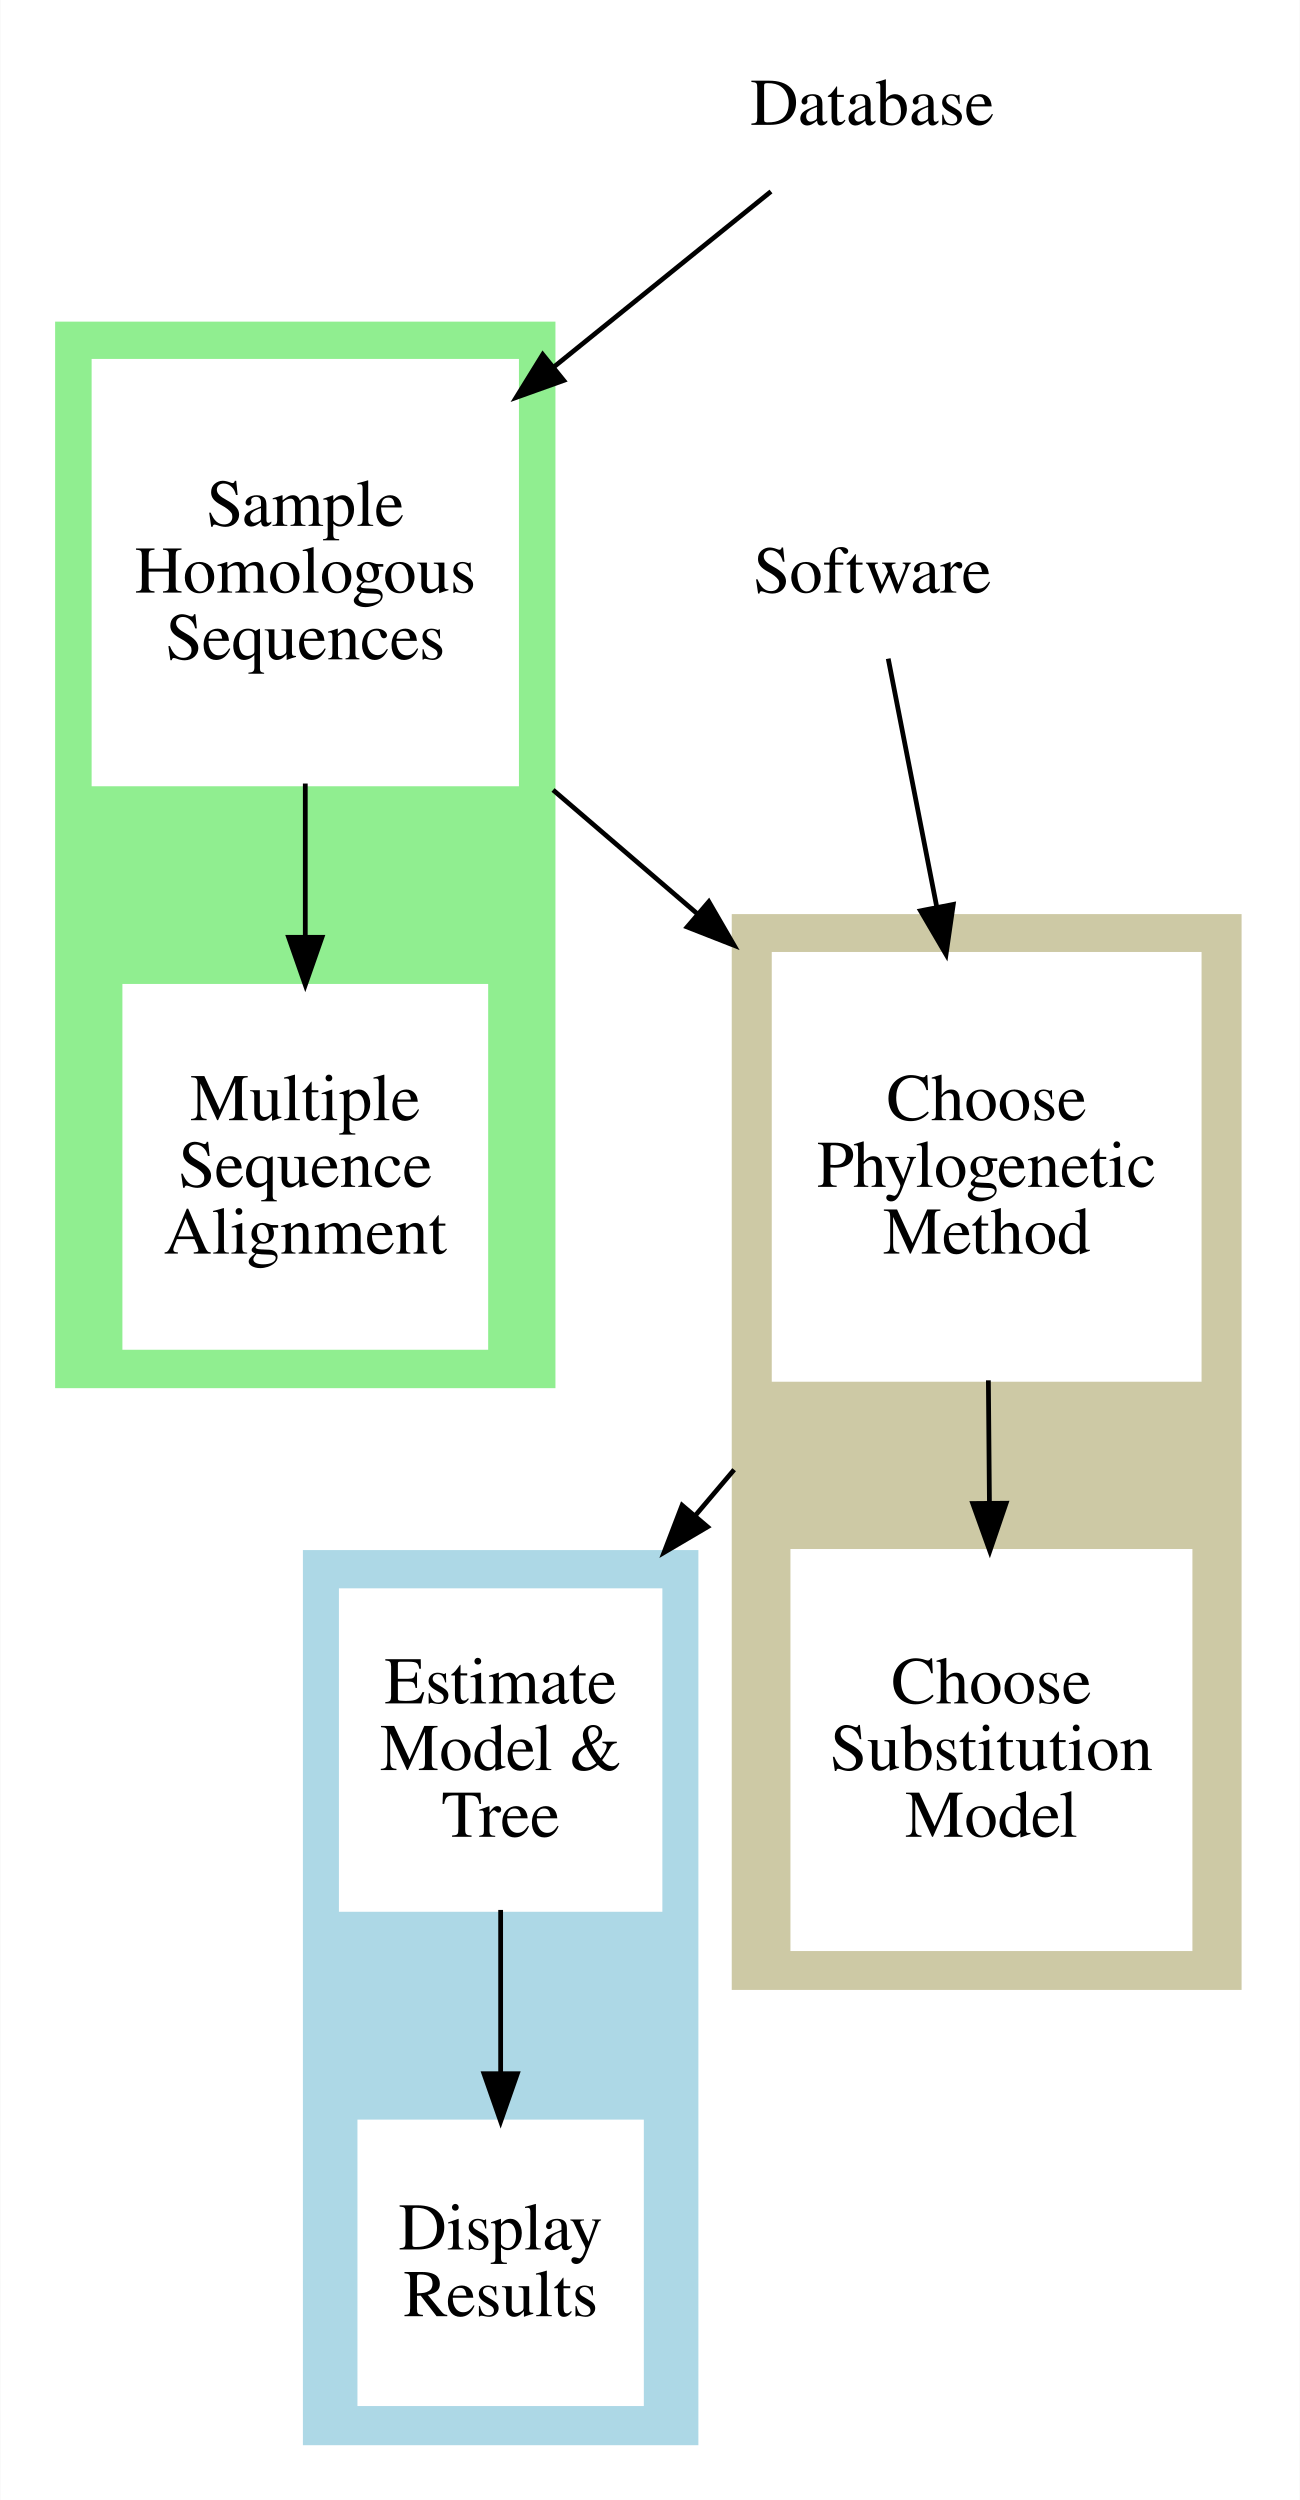
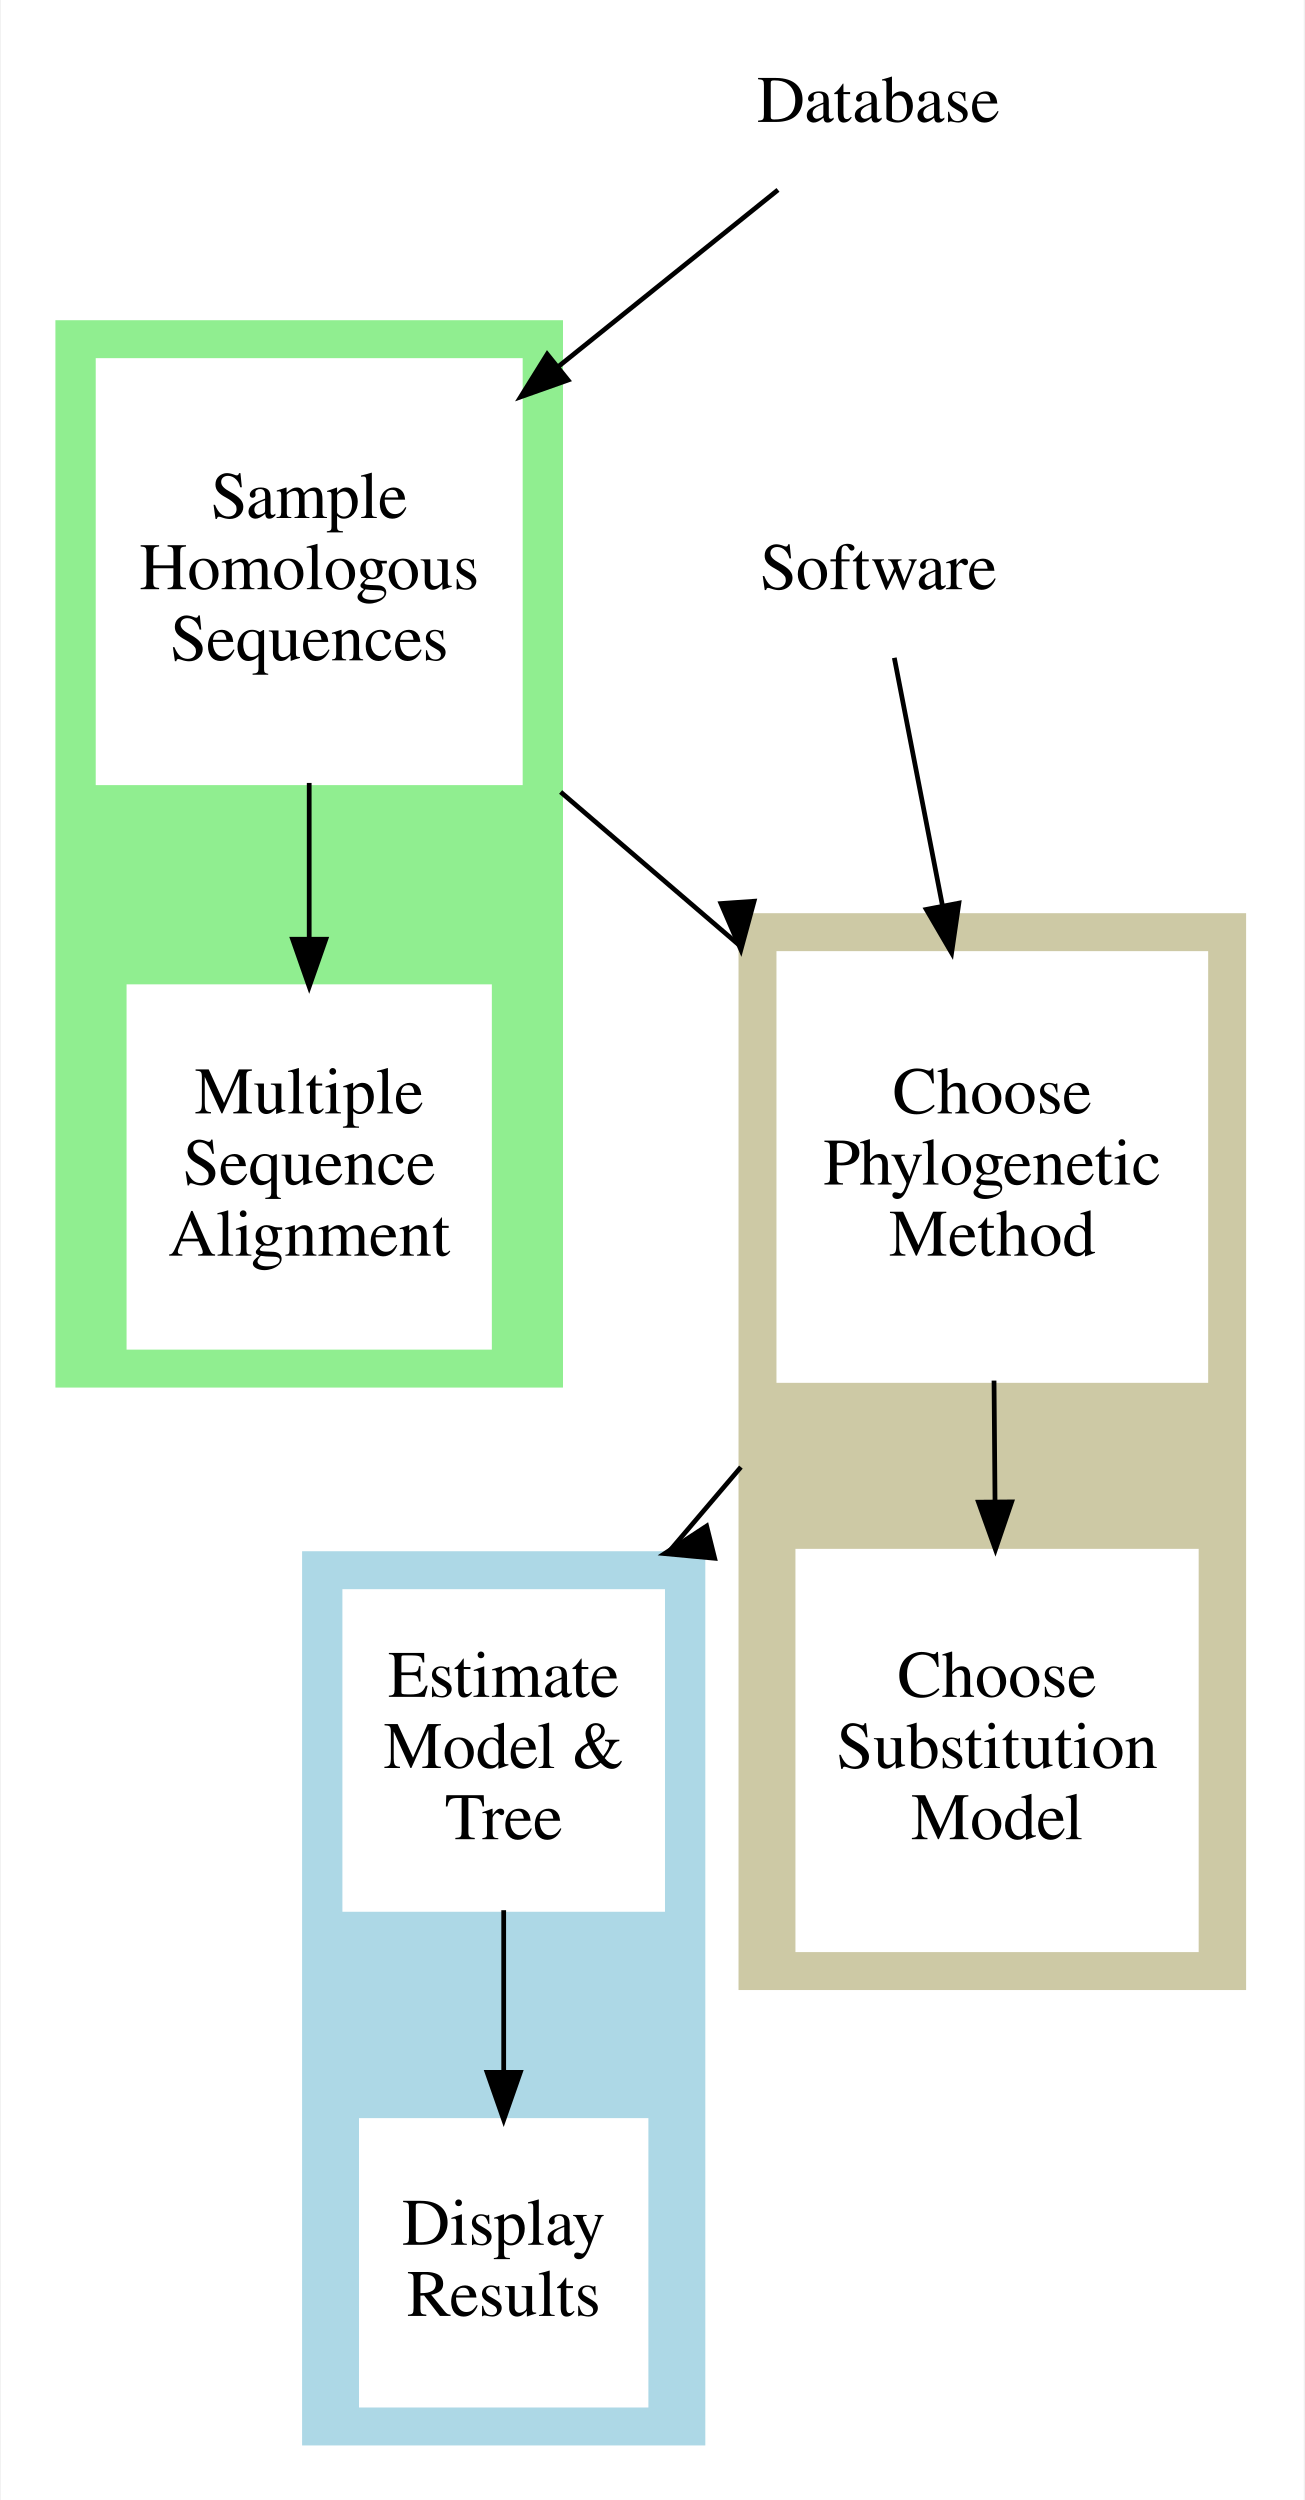
- <svg xmlns="http://www.w3.org/2000/svg" width="273pt" height="525pt" viewBox="0.00 0.00 272.69 524.67">
-   <g id="graph0" class="graph" transform="scale(1 1) rotate(0) translate(4 520.67)">
-     <polygon fill="white" stroke="transparent" points="-4,4 -4,-520.67 268.69,-520.67 268.69,4 -4,4" />
+ <svg xmlns="http://www.w3.org/2000/svg" width="275pt" height="527pt" viewBox="0.00 0.00 274.64 527.00">
+   <g id="graph0" class="graph" transform="scale(1 1) rotate(0) translate(4 523)">
+     <polygon fill="white" stroke="transparent" points="-4,4 -4,-523 270.64,-523 270.64,4 -4,4" />
    <g id="clust1" class="cluster">
-       <polygon fill="lightgreen" stroke="lightgreen" points="8,-229.84 8,-452.67 112,-452.67 112,-229.84 8,-229.84" />
+       <polygon fill="lightgreen" stroke="lightgreen" points="8,-231 8,-455 114,-455 114,-231 8,-231" />
    </g>
    <g id="clust2" class="cluster">
-       <polygon fill="#cdc9a5" stroke="#cdc9a5" points="150,-103.55 150,-328.33 256,-328.33 256,-103.55 150,-103.55" />
+       <polygon fill="#cdc9a5" stroke="#cdc9a5" points="152,-104 152,-330 258,-330 258,-104 152,-104" />
    </g>
    <g id="clust3" class="cluster">
-       <polygon fill="lightblue" stroke="lightblue" points="60,-8 60,-194.86 142,-194.86 142,-8 60,-8" />
+       <polygon fill="lightblue" stroke="lightblue" points="60,-8 60,-195.5 144,-195.5 144,-8 60,-8" />
    </g>
    <g id="node1" class="node">
-       <polygon fill="white" stroke="white" points="104.34,-444.84 15.66,-444.84 15.66,-356.16 104.34,-356.16 104.34,-444.84" />
-       <text text-anchor="middle" x="60" y="-410.3" font-family="Times,serif" font-size="14.00">Sample</text>
-       <text text-anchor="middle" x="60" y="-396.3" font-family="Times,serif" font-size="14.00">Homologous</text>
-       <text text-anchor="middle" x="60" y="-382.3" font-family="Times,serif" font-size="14.00">Sequences</text>
+       <polygon fill="white" stroke="white" points="105.5,-447 16.5,-447 16.5,-358 105.5,-358 105.5,-447" />
+       <text text-anchor="middle" x="61" y="-413.8" font-family="Times,serif" font-size="14.00">Sample</text>
+       <text text-anchor="middle" x="61" y="-398.8" font-family="Times,serif" font-size="14.00">Homologous</text>
+       <text text-anchor="middle" x="61" y="-383.8" font-family="Times,serif" font-size="14.00">Sequences</text>
    </g>
    <g id="node2" class="node">
-       <polygon fill="white" stroke="white" points="97.88,-313.67 22.12,-313.67 22.12,-237.9 97.88,-237.9 97.88,-313.67" />
-       <text text-anchor="middle" x="60" y="-285.58" font-family="Times,serif" font-size="14.00">Multiple</text>
-       <text text-anchor="middle" x="60" y="-271.58" font-family="Times,serif" font-size="14.00">Sequence</text>
-       <text text-anchor="middle" x="60" y="-257.58" font-family="Times,serif" font-size="14.00">Alignment</text>
+       <polygon fill="white" stroke="white" points="99,-315 23,-315 23,-239 99,-239 99,-315" />
+       <text text-anchor="middle" x="61" y="-288.3" font-family="Times,serif" font-size="14.00">Multiple</text>
+       <text text-anchor="middle" x="61" y="-273.3" font-family="Times,serif" font-size="14.00">Sequence</text>
+       <text text-anchor="middle" x="61" y="-258.3" font-family="Times,serif" font-size="14.00">Alignment</text>
    </g>
    <g id="edge1" class="edge">
-       <path fill="none" stroke="black" d="M60,-356.23C60,-345.88 60,-334.78 60,-324.25" />
-       <polygon fill="black" stroke="black" points="63.5,-323.96 60,-313.96 56.5,-323.96 63.5,-323.96" />
+       <path fill="none" stroke="black" d="M61,-357.96C61,-347.33 61,-335.91 61,-325.12" />
+       <polygon fill="black" stroke="black" points="64.5,-325.01 61,-315.01 57.5,-325.01 64.5,-325.01" />
    </g>
    <g id="node3" class="node">
-       <polygon fill="white" stroke="white" points="247.6,-320.38 158.4,-320.38 158.4,-231.19 247.6,-231.19 247.6,-320.38" />
-       <text text-anchor="middle" x="203" y="-285.58" font-family="Times,serif" font-size="14.00">Choose</text>
-       <text text-anchor="middle" x="203" y="-271.58" font-family="Times,serif" font-size="14.00">Phylogenetic</text>
-       <text text-anchor="middle" x="203" y="-257.58" font-family="Times,serif" font-size="14.00">Method</text>
+       <polygon fill="white" stroke="white" points="250,-322 160,-322 160,-232 250,-232 250,-322" />
+       <text text-anchor="middle" x="205" y="-288.3" font-family="Times,serif" font-size="14.00">Choose</text>
+       <text text-anchor="middle" x="205" y="-273.3" font-family="Times,serif" font-size="14.00">Phylogenetic</text>
+       <text text-anchor="middle" x="205" y="-258.3" font-family="Times,serif" font-size="14.00">Method</text>
    </g>
    <g id="edge4" class="edge">
-       <path fill="none" stroke="black" d="M112,-354.88C121.81,-346.46 132.14,-337.59 142.19,-328.97" />
-       <polygon fill="black" stroke="black" points="144.69,-331.43 150,-322.26 140.14,-326.12 144.69,-331.43" />
+       <path fill="none" stroke="black" d="M114,-356.05C126.38,-345.43 139.57,-334.12 151.95,-323.5" />
+       <polygon fill="black" stroke="black" points="154.78,-333.02 152,-322.8 147.8,-332.53 154.78,-333.02" />
    </g>
    <g id="node4" class="node">
-       <polygon fill="white" stroke="white" points="245.68,-195.08 162.32,-195.08 162.32,-111.71 245.68,-111.71 245.68,-195.08" />
-       <text text-anchor="middle" x="204" y="-163.19" font-family="Times,serif" font-size="14.00">Choose</text>
-       <text text-anchor="middle" x="204" y="-149.19" font-family="Times,serif" font-size="14.00">Substitution</text>
-       <text text-anchor="middle" x="204" y="-135.19" font-family="Times,serif" font-size="14.00">Model</text>
+       <polygon fill="white" stroke="white" points="248,-196 164,-196 164,-112 248,-112 248,-196" />
+       <text text-anchor="middle" x="206" y="-165.3" font-family="Times,serif" font-size="14.00">Choose</text>
+       <text text-anchor="middle" x="206" y="-150.3" font-family="Times,serif" font-size="14.00">Substitution</text>
+       <text text-anchor="middle" x="206" y="-135.3" font-family="Times,serif" font-size="14.00">Model</text>
    </g>
    <g id="edge2" class="edge">
-       <path fill="none" stroke="black" d="M203.36,-230.98C203.43,-222.66 203.51,-213.89 203.58,-205.38" />
-       <polygon fill="black" stroke="black" points="207.08,-205.19 203.66,-195.16 200.08,-205.13 207.08,-205.19" />
+       <path fill="none" stroke="black" d="M205.36,-231.97C205.43,-223.71 205.5,-215 205.57,-206.54" />
+       <polygon fill="black" stroke="black" points="209.08,-206.4 205.66,-196.37 202.08,-206.34 209.08,-206.4" />
    </g>
    <g id="node5" class="node">
-       <polygon fill="white" stroke="white" points="134.44,-186.83 67.56,-186.83 67.56,-119.95 134.44,-119.95 134.44,-186.83" />
-       <text text-anchor="middle" x="101" y="-163.19" font-family="Times,serif" font-size="14.00">Estimate</text>
-       <text text-anchor="middle" x="101" y="-149.19" font-family="Times,serif" font-size="14.00">Model &amp;</text>
-       <text text-anchor="middle" x="101" y="-135.19" font-family="Times,serif" font-size="14.00">Tree</text>
+       <polygon fill="white" stroke="white" points="135.5,-187.5 68.5,-187.5 68.5,-120.5 135.5,-120.5 135.5,-187.5" />
+       <text text-anchor="middle" x="102" y="-165.3" font-family="Times,serif" font-size="14.00">Estimate</text>
+       <text text-anchor="middle" x="102" y="-150.3" font-family="Times,serif" font-size="14.00">Model &amp;</text>
+       <text text-anchor="middle" x="102" y="-135.3" font-family="Times,serif" font-size="14.00">Tree</text>
    </g>
    <g id="edge5" class="edge">
-       <path fill="none" stroke="black" d="M150,-212.23C147.27,-209 144.54,-205.79 141.86,-202.62" />
-       <polygon fill="black" stroke="black" points="144.42,-200.23 135.29,-194.86 139.08,-204.76 144.42,-200.23" />
+       <path fill="none" stroke="black" d="M152,-213.74C146.79,-207.61 141.59,-201.51 136.62,-195.67" />
+       <polygon fill="black" stroke="black" points="146.47,-194.52 135.92,-195.5 144.78,-201.31 146.47,-194.52" />
    </g>
    <g id="node6" class="node">
-       <polygon fill="white" stroke="white" points="130.55,-75.33 71.45,-75.33 71.45,-16.22 130.55,-16.22 130.55,-75.33" />
-       <text text-anchor="middle" x="101" y="-48.58" font-family="Times,serif" font-size="14.00">Display</text>
-       <text text-anchor="middle" x="101" y="-34.58" font-family="Times,serif" font-size="14.00">Results</text>
+       <polygon fill="white" stroke="white" points="132,-76 72,-76 72,-16 132,-16 132,-76" />
+       <text text-anchor="middle" x="102" y="-49.8" font-family="Times,serif" font-size="14.00">Display</text>
+       <text text-anchor="middle" x="102" y="-34.8" font-family="Times,serif" font-size="14.00">Results</text>
    </g>
    <g id="edge3" class="edge">
-       <path fill="none" stroke="black" d="M101,-119.84C101,-108.98 101,-96.78 101,-85.5" />
-       <polygon fill="black" stroke="black" points="104.5,-85.46 101,-75.46 97.5,-85.46 104.5,-85.46" />
+       <path fill="none" stroke="black" d="M102,-120.33C102,-109.53 102,-97.39 102,-86.15" />
+       <polygon fill="black" stroke="black" points="105.5,-86.14 102,-76.14 98.5,-86.14 105.5,-86.14" />
    </g>
    <g id="node7" class="node">
-       <polygon fill="white" stroke="transparent" points="212.8,-516.67 145.2,-516.67 145.2,-480.67 212.8,-480.67 212.8,-516.67" />
-       <text text-anchor="middle" x="179" y="-494.47" font-family="Times,serif" font-size="14.00">Database</text>
+       <polygon fill="white" stroke="transparent" points="215,-519 147,-519 147,-483 215,-483 215,-519" />
+       <text text-anchor="middle" x="181" y="-497.3" font-family="Times,serif" font-size="14.00">Database</text>
    </g>
    <g id="edge6" class="edge">
-       <path fill="none" stroke="black" d="M157.73,-480.48C144.97,-470.17 128.15,-456.58 112.07,-443.58" />
-       <polygon fill="black" stroke="black" points="114.23,-440.83 104.26,-437.26 109.83,-446.27 114.23,-440.83" />
+       <path fill="none" stroke="black" d="M159.82,-482.97C146.93,-472.6 129.84,-458.86 113.51,-445.72" />
+       <polygon fill="black" stroke="black" points="115.56,-442.88 105.57,-439.34 111.17,-448.34 115.56,-442.88" />
    </g>
    <g id="node8" class="node">
-       <polygon fill="white" stroke="transparent" points="212.04,-418.5 145.96,-418.5 145.96,-382.5 212.04,-382.5 212.04,-418.5" />
-       <text text-anchor="middle" x="179" y="-396.3" font-family="Times,serif" font-size="14.00">Software</text>
+       <polygon fill="white" stroke="transparent" points="214.5,-420.5 147.5,-420.5 147.5,-384.5 214.5,-384.5 214.5,-420.5" />
+       <text text-anchor="middle" x="181" y="-398.8" font-family="Times,serif" font-size="14.00">Software</text>
    </g>
    <g id="edge9" class="edge">
-       <path fill="none" stroke="black" d="M182.34,-382.44C184.99,-368.87 188.85,-349.12 192.52,-330.36" />
-       <polygon fill="black" stroke="black" points="195.99,-330.86 194.47,-320.38 189.12,-329.52 195.99,-330.86" />
+       <path fill="none" stroke="black" d="M184.34,-384.33C186.98,-370.73 190.82,-350.96 194.48,-332.15" />
+       <polygon fill="black" stroke="black" points="197.95,-332.62 196.42,-322.14 191.08,-331.29 197.95,-332.62" />
    </g>
  </g>
</svg>
